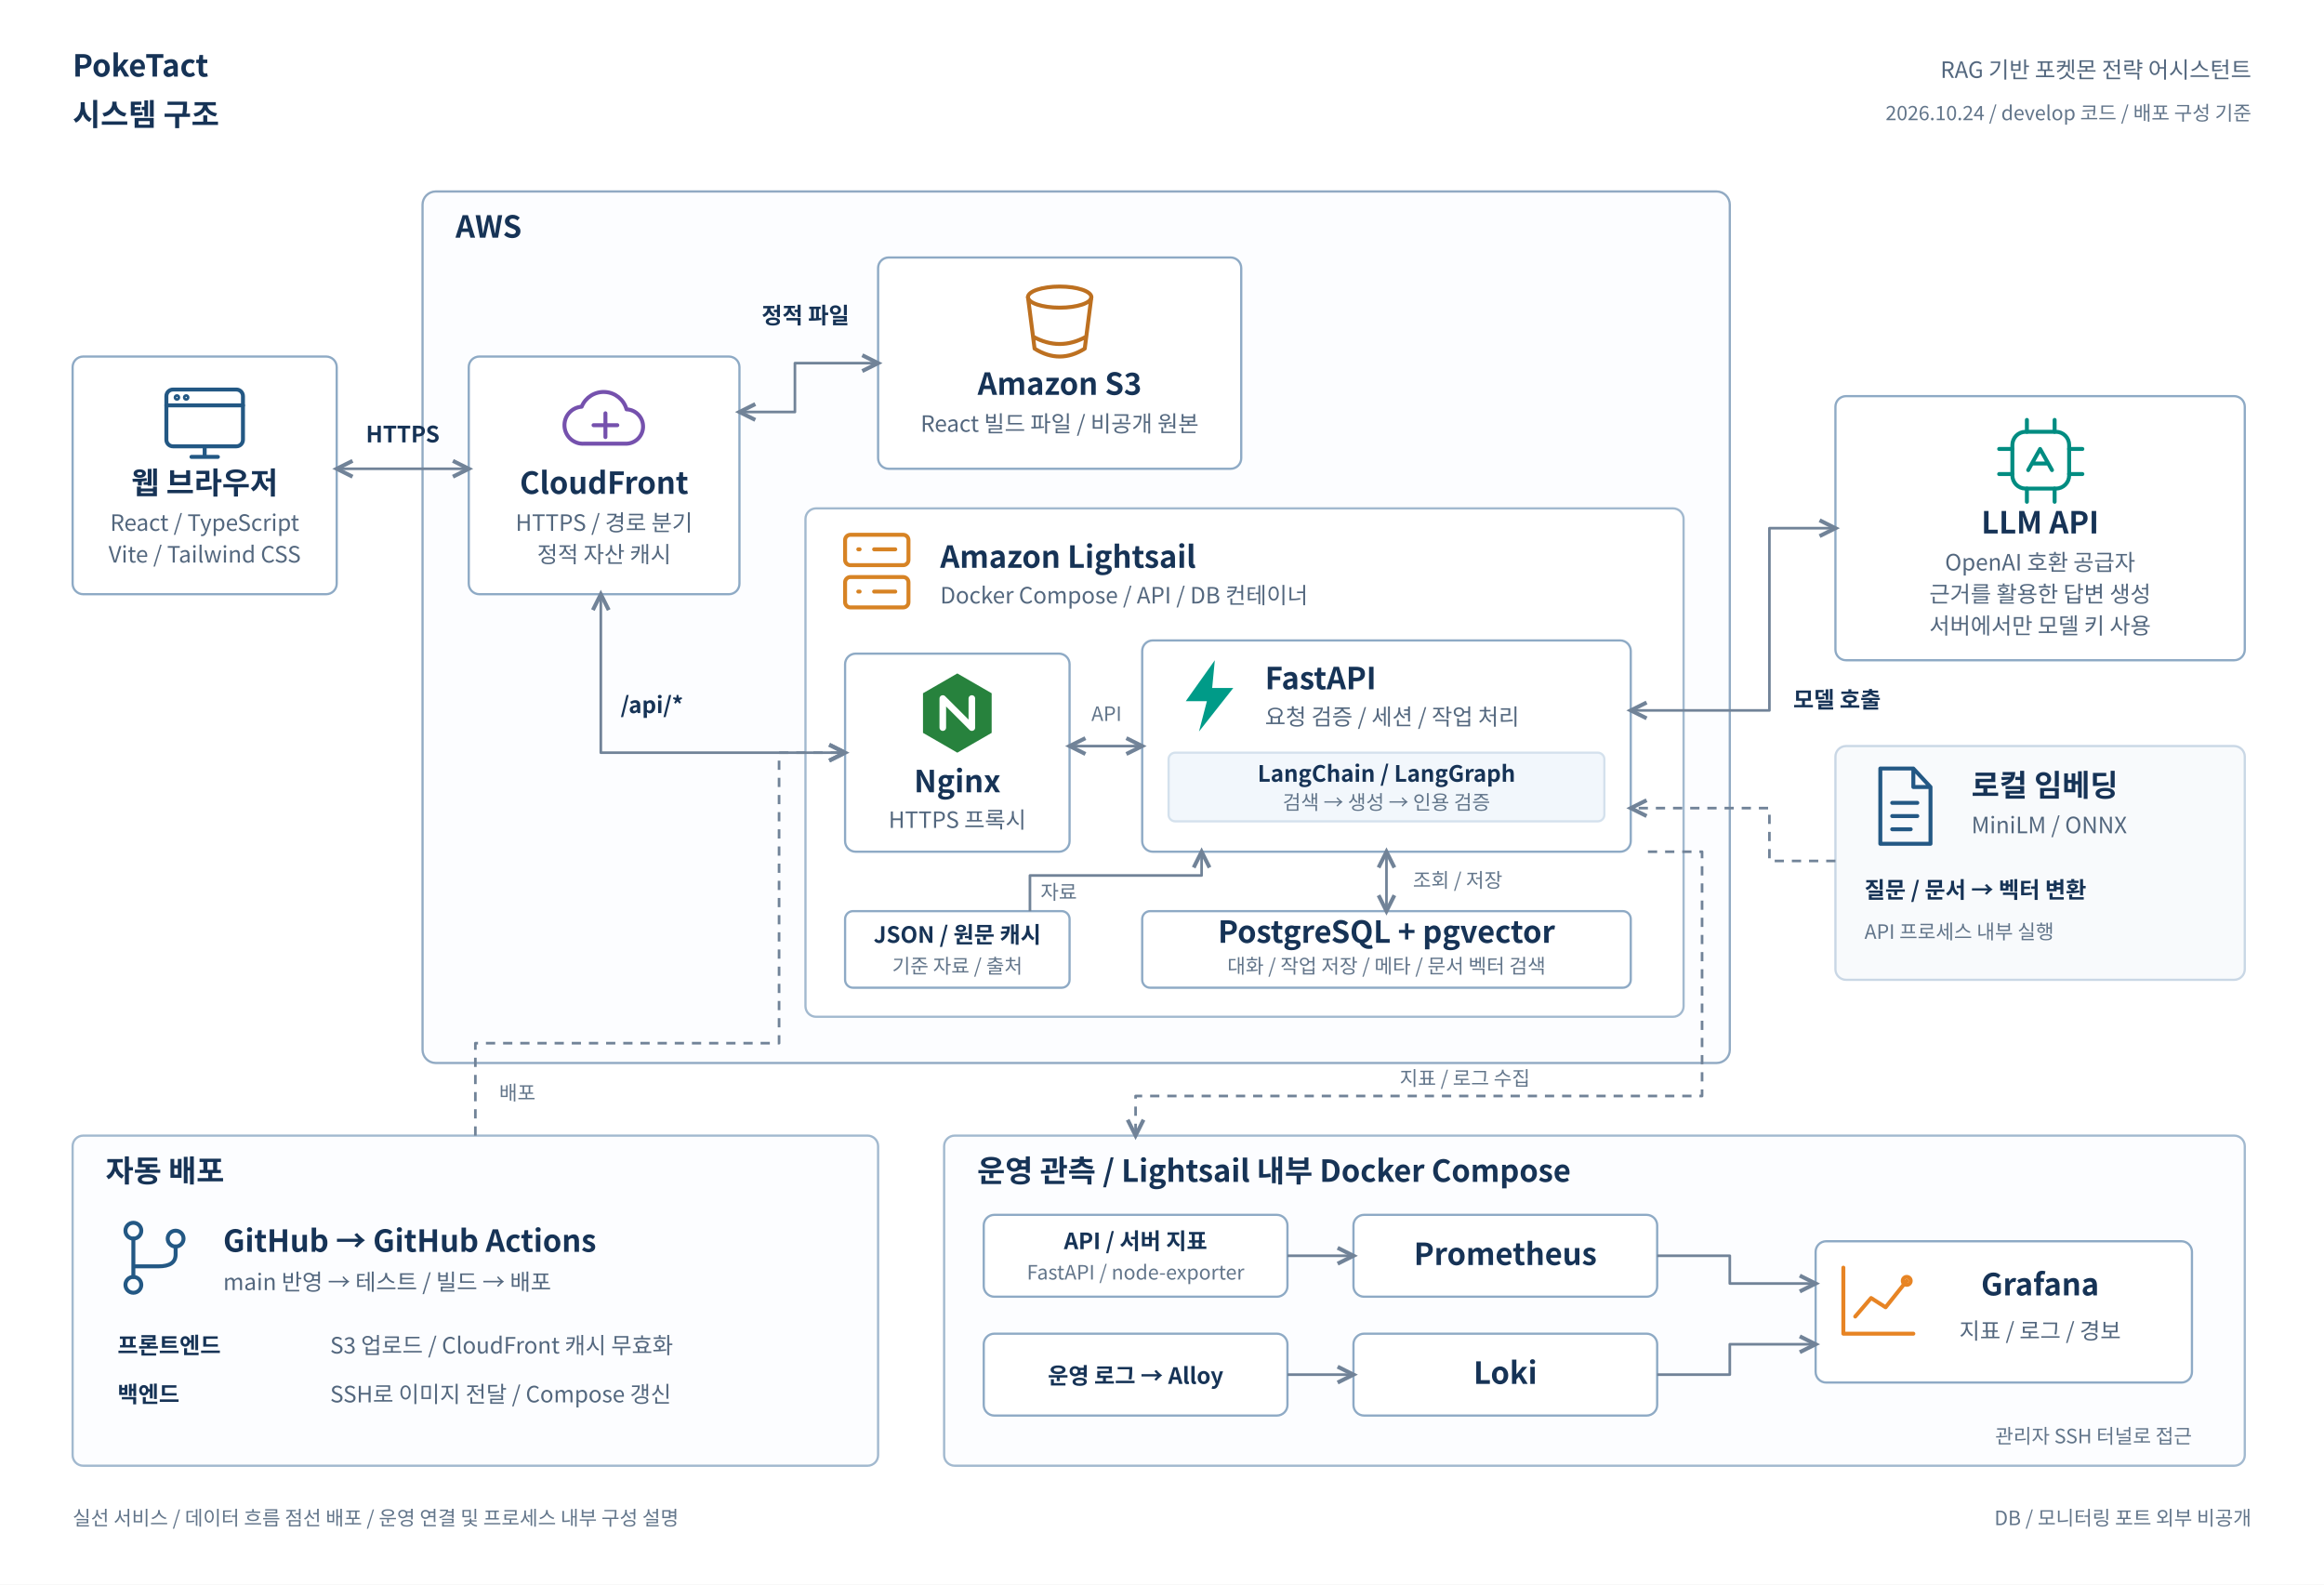
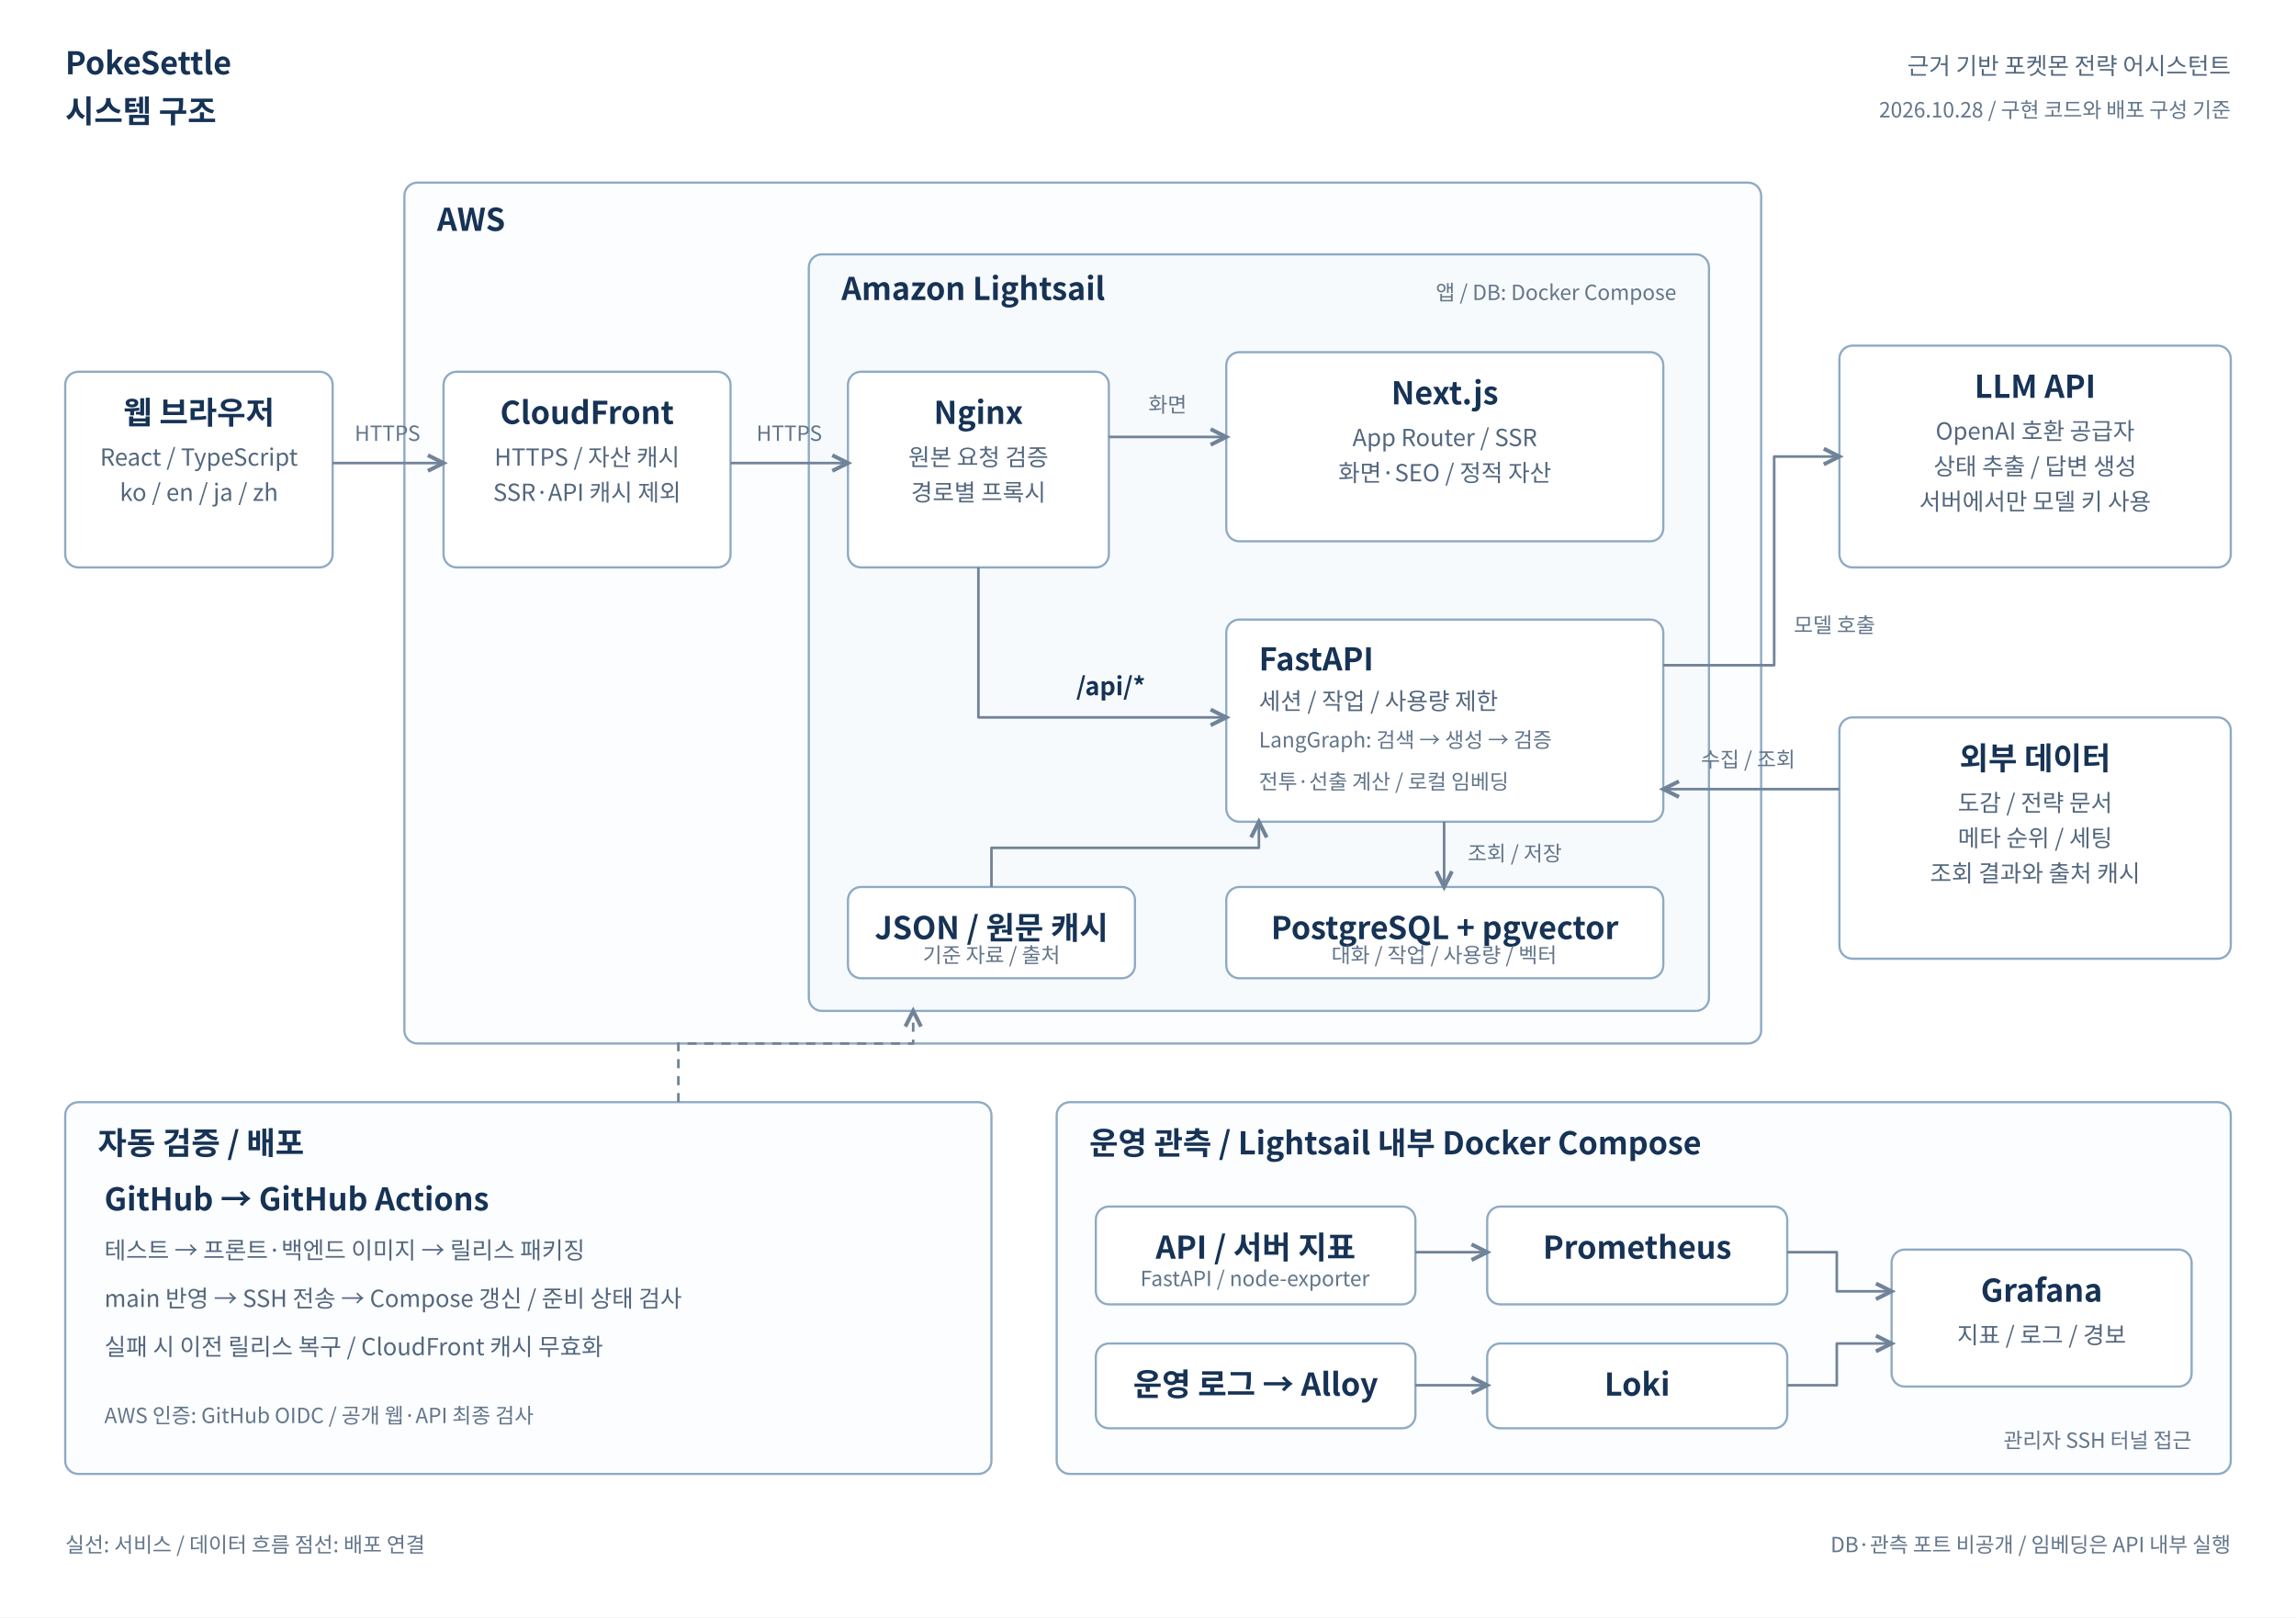
- <svg xmlns="http://www.w3.org/2000/svg" width="1760" height="1200" viewBox="0 0 1760 1200">
+ <svg xmlns="http://www.w3.org/2000/svg" width="1760" height="1240" viewBox="0 0 1760 1240" role="img" aria-labelledby="title desc">
  <defs>
-     <marker id="arrow" markerWidth="9" markerHeight="9" refX="7" refY="4" orient="auto-start-reverse">
-       <path d="M1 1L7 4L1 7" fill="none" stroke="#718398" stroke-width="1.5" />
+     <marker id="arrow" markerWidth="10" markerHeight="10" refX="8" refY="5" orient="auto-start-reverse">
+       <path d="M2 2L8 5L2 8" fill="none" stroke="#718398" stroke-width="1.5" />
    </marker>
-     <marker id="deploy" markerWidth="9" markerHeight="9" refX="7" refY="4" orient="auto">
-       <path d="M1 1L7 4L1 7" fill="none" stroke="#8794a8" stroke-width="1.5" />
-     </marker>
-     <style>text{font-family:'Apple SD Gothic Neo','Noto Sans CJK KR','Arial',sans-serif;fill:#163356} .title{font-size:23px;font-weight:700}.sub{font-size:17px;fill:#53677e}.label{font-size:17px;font-weight:600}.small{font-size:15px;fill:#62758a}.line{fill:none;stroke:#718398;stroke-width:2;stroke-linejoin:round;marker-end:url(#arrow)}.icon{fill:none;stroke:currentColor;stroke-width:3;stroke-linecap:round;stroke-linejoin:round}</style>
+     <style>text{font-family:'Apple SD Gothic Neo','Noto Sans CJK KR',Arial,sans-serif;fill:#163356}.title{font-size:24px;font-weight:700}.sub{font-size:18px;fill:#53677e}.small{font-size:16px;fill:#62758a}.label{font-size:19px;font-weight:600}.line{fill:none;stroke:#718398;stroke-width:2;stroke-linejoin:round;marker-end:url(#arrow)}</style>
  </defs>
-   <rect width="1760" height="1200" fill="white" />
-   <text x="55" y="58" class="title" text-anchor="start">PokeTact</text>
-   <text x="55" y="95" class="title" text-anchor="start">시스템 구조</text>
-   <text x="1705" y="59" class="sub" text-anchor="end">RAG 기반 포켓몬 전략 어시스턴트</text>
-   <text x="1705" y="91" class="small" text-anchor="end">2026.10.24 / develop 코드 / 배포 구성 기준</text>
-   <rect x="320" y="145" width="990" height="660" rx="10" fill="#fcfdff" stroke="#91aac3" stroke-width="1.7" />
-   <text x="345" y="180" class="title" text-anchor="start">AWS</text>
-   <rect x="610" y="385" width="665" height="385" rx="8" fill="#fff" stroke="#a2b9cf" stroke-width="1.7" />
-   <g transform="translate(632 400)" class="icon" color="#d78324">
-     <rect x="8" y="5" width="48" height="23" rx="4" />
-     <rect x="8" y="37" width="48" height="23" rx="4" />
-     <path d="M18 16H19M18 48H19M30 16H46M30 48H46" />
-   </g>
-   <text x="712" y="430" class="title" text-anchor="start">Amazon Lightsail</text>
-   <text x="712" y="457" class="sub" text-anchor="start">Docker Compose / API / DB 컨테이너</text>
-   <rect x="55" y="270" width="200" height="180" rx="8" fill="white" stroke="#8eaac5" stroke-width="1.7" />
-   <g transform="translate(123.0 287)" class="icon" color="#235884">
-     <rect x="3" y="8" width="58" height="43" rx="5" />
-     <path d="M3 20H61" />
-     <circle cx="11" cy="14" r="1" />
-     <circle cx="18" cy="14" r="1" />
-     <path d="M22 59H42M32 51V59" />
-   </g>
-   <text x="155.0" y="374" class="title" text-anchor="middle">웹 브라우저</text>
-   <text x="155.0" y="402" class="sub" text-anchor="middle">React / TypeScript</text>
-   <text x="155.0" y="426" class="sub" text-anchor="middle">Vite / Tailwind CSS</text>
-   <rect x="355" y="270" width="205" height="180" rx="8" fill="white" stroke="#8eaac5" stroke-width="1.7" />
-   <g transform="translate(425.5 287)" class="icon" color="#7551ad">
-     <path d="M17 49H48a13 13 0 0 0 1-26 18 18 0 0 0-34-2 14 14 0 0 0 2 28Z" />
-     <path d="M24 35H42M33 26V44" />
-   </g>
-   <text x="457.5" y="374" class="title" text-anchor="middle">CloudFront</text>
-   <text x="457.5" y="402" class="sub" text-anchor="middle">HTTPS / 경로 분기</text>
-   <text x="457.5" y="426" class="sub" text-anchor="middle">정적 자산 캐시</text>
-   <rect x="665" y="195" width="275" height="160" rx="8" fill="white" stroke="#8eaac5" stroke-width="1.7" />
-   <g transform="translate(770.5 212)" class="icon" color="#bd7020">
-     <ellipse cx="32" cy="13" rx="24" ry="8" />
-     <path d="M8 13L13 52Q32 64 51 52L56 13M12 43Q32 54 52 43" />
-   </g>
-   <text x="802.5" y="299" class="title" text-anchor="middle">Amazon S3</text>
-   <text x="802.5" y="327" class="sub" text-anchor="middle">React 빌드 파일 / 비공개 원본</text>
-   <path d="M255 355H355" class="line" marker-start="url(#arrow)" />
-   <text x="305" y="335" class="label" text-anchor="middle">HTTPS</text>
-   <path d="M560 312H602V275H665" class="line" marker-start="url(#arrow)" />
-   <text x="610" y="245" class="label" text-anchor="middle">정적 파일</text>
-   <path d="M455 450V570H640" class="line" marker-start="url(#arrow)" />
-   <text x="470" y="540" class="label" text-anchor="start">/api/*</text>
-   <rect x="640" y="495" width="170" height="150" rx="8" fill="white" stroke="#8eaac5" stroke-width="1.7" />
-   <g transform="translate(693 506)" class="icon" color="#235884">
-     <path d="M32 4L58 19V49L32 64L6 49V19Z" fill="#27823d" stroke="none" />
-     <path d="M21 45V23L43 45V23" stroke="white" stroke-width="5" />
-   </g>
-   <text x="725" y="600" class="title" text-anchor="middle">Nginx</text>
-   <text x="725" y="627" class="sub" text-anchor="middle">HTTPS 프록시</text>
-   <rect x="865" y="485" width="370" height="160" rx="8" fill="white" stroke="#8eaac5" stroke-width="1.7" />
-   <g transform="translate(883 495)" class="icon" color="#235884">
-     <path d="M37 5L15 36H31L25 59L51 26H35Z" fill="#009b88" stroke="none" />
-   </g>
-   <text x="958" y="522" class="title" text-anchor="start">FastAPI</text>
-   <text x="958" y="549" class="sub" text-anchor="start">요청 검증 / 세션 / 작업 처리</text>
-   <rect x="885" y="570" width="330" height="52" rx="5" fill="#f2f7fc" stroke="#d4e1ed" stroke-width="1.7" />
-   <text x="1050" y="592" class="label" text-anchor="middle">LangChain / LangGraph</text>
-   <text x="1050" y="613" class="small" text-anchor="middle">검색 → 생성 → 인용 검증</text>
-   <path d="M810 565H865" class="line" marker-start="url(#arrow)" />
-   <text x="838" y="546" class="small" text-anchor="middle">API</text>
-   <rect x="640" y="690" width="170" height="58" rx="6" fill="#fff" stroke="#8eaac5" stroke-width="1.7" />
-   <text x="725" y="714" class="label" text-anchor="middle">JSON / 원문 캐시</text>
-   <text x="725" y="737" class="small" text-anchor="middle">기준 자료 / 출처</text>
-   <rect x="865" y="690" width="370" height="58" rx="6" fill="#fff" stroke="#8eaac5" stroke-width="1.7" />
-   <text x="1050" y="714" class="title" text-anchor="middle">PostgreSQL + pgvector</text>
-   <text x="1050" y="737" class="small" text-anchor="middle">대화 / 작업 저장 / 메타 / 문서 벡터 검색</text>
-   <path d="M1050 645V690" class="line" marker-start="url(#arrow)" />
-   <text x="1070" y="672" class="small" text-anchor="start">조회 / 저장</text>
-   <path d="M780 690V663H910V645" class="line" />
-   <text x="788" y="681" class="small" text-anchor="start">자료</text>
-   <rect x="1390" y="300" width="310" height="200" rx="8" fill="white" stroke="#8eaac5" stroke-width="1.7" />
-   <g transform="translate(1513.0 317)" class="icon" color="#008c81">
-     <rect x="11" y="10" width="43" height="43" rx="10" />
-     <path d="M22 1V10M43 1V10M22 53V63M43 53V63M1 23H11M1 42H11M54 23H64M54 42H64" />
-     <path d="M23 39L32 23L41 39M26 34H38" />
-   </g>
-   <text x="1545.0" y="404" class="title" text-anchor="middle">LLM API</text>
-   <text x="1545.0" y="432" class="sub" text-anchor="middle">OpenAI 호환 공급자</text>
-   <text x="1545.0" y="456" class="sub" text-anchor="middle">근거를 활용한 답변 생성</text>
-   <text x="1545.0" y="480" class="sub" text-anchor="middle">서버에서만 모델 키 사용</text>
-   <path d="M1235 538H1340V400H1390" class="line" marker-start="url(#arrow)" />
-   <text x="1358" y="536" class="label" text-anchor="start">모델 호출</text>
-   <rect x="1390" y="565" width="310" height="177" rx="8" fill="#f8fafc" stroke="#c9d7e5" stroke-width="1.7" />
-   <g transform="translate(1408 579)" class="icon" color="#235884">
-     <path d="M16 3H41L54 17V60H16ZM41 3V17H54M25 29H44M25 39H44M25 49H39" />
-   </g>
-   <text x="1493" y="603" class="title" text-anchor="start">로컬 임베딩</text>
-   <text x="1493" y="631" class="sub" text-anchor="start">MiniLM / ONNX</text>
-   <text x="1412" y="680" class="label" text-anchor="start">질문 / 문서 → 벡터 변환</text>
-   <text x="1412" y="711" class="small" text-anchor="start">API 프로세스 내부 실행</text>
-   <path d="M1390 652H1340V612H1235" class="line" stroke-dasharray="7 6" />
-   <rect x="55" y="860" width="610" height="250" rx="8" fill="#fcfdff" stroke="#a2b9cf" stroke-width="1.7" />
-   <text x="80" y="895" class="title" text-anchor="start">자동 배포</text>
-   <g transform="translate(85 920)" class="icon" color="#235884">
-     <circle cx="16" cy="12" r="6" />
-     <circle cx="48" cy="18" r="6" />
-     <circle cx="16" cy="53" r="6" />
-     <path d="M16 18V47M48 24V30Q48 39 35 39H16" />
-   </g>
-   <text x="169" y="948" class="title" text-anchor="start">GitHub → GitHub Actions</text>
-   <text x="169" y="977" class="sub" text-anchor="start">main 반영 → 테스트 / 빌드 → 배포</text>
-   <text x="89" y="1025" class="label" text-anchor="start">프론트엔드</text>
-   <text x="250" y="1025" class="sub" text-anchor="start">S3 업로드 / CloudFront 캐시 무효화</text>
-   <text x="89" y="1062" class="label" text-anchor="start">백엔드</text>
-   <text x="250" y="1062" class="sub" text-anchor="start">SSH로 이미지 전달 / Compose 갱신</text>
-   <path d="M360 860V790H590V570H640" class="line" stroke-dasharray="7 6" />
-   <text x="378" y="833" class="small" text-anchor="start">배포</text>
-   <rect x="715" y="860" width="985" height="250" rx="8" fill="#fcfdff" stroke="#a2b9cf" stroke-width="1.7" />
-   <text x="740" y="895" class="title" text-anchor="start">운영 관측 / Lightsail 내부 Docker Compose</text>
-   <rect x="745" y="920" width="230" height="62" rx="8" fill="white" stroke="#8eaac5" stroke-width="1.7" />
-   <text x="860" y="946" class="label" text-anchor="middle">API / 서버 지표</text>
-   <text x="860" y="969" class="small" text-anchor="middle">FastAPI / node-exporter</text>
-   <rect x="1025" y="920" width="230" height="62" rx="8" fill="white" stroke="#8eaac5" stroke-width="1.7" />
-   <text x="1140" y="958" class="title" text-anchor="middle">Prometheus</text>
-   <rect x="745" y="1010" width="230" height="62" rx="8" fill="white" stroke="#8eaac5" stroke-width="1.7" />
-   <text x="860" y="1048" class="label" text-anchor="middle">운영 로그 → Alloy</text>
-   <rect x="1025" y="1010" width="230" height="62" rx="8" fill="white" stroke="#8eaac5" stroke-width="1.7" />
-   <text x="1140" y="1048" class="title" text-anchor="middle">Loki</text>
-   <rect x="1375" y="940" width="285" height="107" rx="8" fill="white" stroke="#8eaac5" stroke-width="1.7" />
-   <g transform="translate(1388 954)" class="icon" color="#e78424">
-     <path d="M8 6V56H61M17 43L29 29L40 36L56 16" />
-     <circle cx="56" cy="16" r="3" />
-   </g>
-   <text x="1545" y="981" class="title" text-anchor="middle">Grafana</text>
-   <text x="1545" y="1014" class="sub" text-anchor="middle">지표 / 로그 / 경보</text>
-   <path d="M975 951H1025" class="line" />
-   <path d="M975 1041H1025" class="line" />
-   <path d="M1255 951H1310V972H1375" class="line" />
-   <path d="M1255 1041H1310V1018H1375" class="line" />
-   <text x="1660" y="1093" class="small" text-anchor="end">관리자 SSH 터널로 접근</text>
-   <path d="M1248 645H1289V830H860V860" class="line" stroke-dasharray="7 6" />
-   <text x="1060" y="822" class="small" text-anchor="start">지표 / 로그 수집</text>
-   <text x="55" y="1155" class="small" text-anchor="start">실선  서비스 / 데이터 흐름     점선  배포 / 운영 연결 및 프로세스 내부 구성 설명</text>
-   <text x="1705" y="1155" class="small" text-anchor="end">DB / 모니터링 포트 외부 비공개</text>
+   <rect width="1760" height="1240" fill="white" />
+   <text x="50" y="57" class="title" text-anchor="start">PokeSettle</text>
+   <text x="50" y="94" class="title" text-anchor="start">시스템 구조</text>
+   <text x="1710" y="57" class="sub" text-anchor="end">근거 기반 포켓몬 전략 어시스턴트</text>
+   <text x="1710" y="90" class="small" text-anchor="end">2026.10.28 / 구현 코드와 배포 구성 기준</text>
+   <rect x="310" y="140" width="1040" height="660" rx="10" fill="#fcfdff" stroke="#8eaac5" stroke-width="1.7" />
+   <text x="335" y="177" class="title" text-anchor="start">AWS</text>
+   <rect x="620" y="195" width="690" height="580" rx="10" fill="#f7fafc" stroke="#8eaac5" stroke-width="1.7" />
+   <text x="645" y="230" class="title" text-anchor="start">Amazon Lightsail</text>
+   <text x="1285" y="230" class="small" text-anchor="end">앱 / DB: Docker Compose</text>
+   <rect x="50" y="285" width="205" height="150" rx="10" fill="white" stroke="#8eaac5" stroke-width="1.7" />
+   <text x="152.5" y="325" class="title" text-anchor="middle">웹 브라우저</text>
+   <text x="152.5" y="357" class="sub" text-anchor="middle">React / TypeScript</text>
+   <text x="152.5" y="384" class="sub" text-anchor="middle">ko / en / ja / zh</text>
+   <rect x="340" y="285" width="220" height="150" rx="10" fill="white" stroke="#8eaac5" stroke-width="1.7" />
+   <text x="450.0" y="325" class="title" text-anchor="middle">CloudFront</text>
+   <text x="450.0" y="357" class="sub" text-anchor="middle">HTTPS / 자산 캐시</text>
+   <text x="450.0" y="384" class="sub" text-anchor="middle">SSR·API 캐시 제외</text>
+   <rect x="650" y="285" width="200" height="150" rx="10" fill="white" stroke="#8eaac5" stroke-width="1.7" />
+   <text x="750.0" y="325" class="title" text-anchor="middle">Nginx</text>
+   <text x="750.0" y="357" class="sub" text-anchor="middle">원본 요청 검증</text>
+   <text x="750.0" y="384" class="sub" text-anchor="middle">경로별 프록시</text>
+   <rect x="940" y="270" width="335" height="145" rx="10" fill="white" stroke="#8eaac5" stroke-width="1.7" />
+   <text x="1107.5" y="310" class="title" text-anchor="middle">Next.js</text>
+   <text x="1107.5" y="342" class="sub" text-anchor="middle">App Router / SSR</text>
+   <text x="1107.5" y="369" class="sub" text-anchor="middle">화면·SEO / 정적 자산</text>
+   <path d="M255 355H340" class="line" />
+   <text x="297" y="338" class="small" text-anchor="middle">HTTPS</text>
+   <path d="M560 355H650" class="line" />
+   <text x="605" y="338" class="small" text-anchor="middle">HTTPS</text>
+   <path d="M850 335H940" class="line" />
+   <text x="895" y="316" class="small" text-anchor="middle">화면</text>
+   <rect x="940" y="475" width="335" height="155" rx="10" fill="white" stroke="#8eaac5" stroke-width="1.7" />
+   <text x="965" y="514" class="title" text-anchor="start">FastAPI</text>
+   <text x="965" y="544" class="sub" text-anchor="start">세션 / 작업 / 사용량 제한</text>
+   <text x="965" y="573" class="small" text-anchor="start">LangGraph: 검색 → 생성 → 검증</text>
+   <text x="965" y="605" class="small" text-anchor="start">전투·선출 계산 / 로컬 임베딩</text>
+   <path d="M750 435V550H940" class="line" />
+   <text x="825" y="533" class="label" text-anchor="start">/api/*</text>
+   <rect x="650" y="680" width="220" height="70" rx="10" fill="white" stroke="#8eaac5" stroke-width="1.7" />
+   <text x="760.0" y="720" class="title" text-anchor="middle">JSON / 원문 캐시</text>
+   <text x="760" y="738" class="small" text-anchor="middle">기준 자료 / 출처</text>
+   <rect x="940" y="680" width="335" height="70" rx="10" fill="white" stroke="#8eaac5" stroke-width="1.7" />
+   <text x="1107.5" y="720" class="title" text-anchor="middle">PostgreSQL + pgvector</text>
+   <text x="1107" y="738" class="small" text-anchor="middle">대화 / 작업 / 사용량 / 벡터</text>
+   <path d="M1107 630V680" class="line" />
+   <text x="1125" y="660" class="small" text-anchor="start">조회 / 저장</text>
+   <path d="M760 680V650H965V630" class="line" />
+   <rect x="1410" y="265" width="300" height="170" rx="10" fill="white" stroke="#8eaac5" stroke-width="1.7" />
+   <text x="1560.0" y="305" class="title" text-anchor="middle">LLM API</text>
+   <text x="1560.0" y="337" class="sub" text-anchor="middle">OpenAI 호환 공급자</text>
+   <text x="1560.0" y="364" class="sub" text-anchor="middle">상태 추출 / 답변 생성</text>
+   <text x="1560.0" y="391" class="sub" text-anchor="middle">서버에서만 모델 키 사용</text>
+   <path d="M1275 510H1360V350H1410" class="line" />
+   <text x="1375" y="485" class="small" text-anchor="start">모델 호출</text>
+   <rect x="1410" y="550" width="300" height="185" rx="10" fill="white" stroke="#8eaac5" stroke-width="1.7" />
+   <text x="1560.0" y="590" class="title" text-anchor="middle">외부 데이터</text>
+   <text x="1560.0" y="622" class="sub" text-anchor="middle">도감 / 전략 문서</text>
+   <text x="1560.0" y="649" class="sub" text-anchor="middle">메타 순위 / 세팅</text>
+   <text x="1560.0" y="676" class="sub" text-anchor="middle">조회 결과와 출처 캐시</text>
+   <path d="M1410 605H1275" class="line" />
+   <text x="1340" y="588" class="small" text-anchor="middle">수집 / 조회</text>
+   <rect x="50" y="845" width="710" height="285" rx="10" fill="#fcfdff" stroke="#8eaac5" stroke-width="1.7" />
+   <text x="75" y="885" class="title" text-anchor="start">자동 검증 / 배포</text>
+   <text x="80" y="928" class="title" text-anchor="start">GitHub → GitHub Actions</text>
+   <text x="80" y="965" class="sub" text-anchor="start">테스트 → 프론트·백엔드 이미지 → 릴리스 패키징</text>
+   <text x="80" y="1002" class="sub" text-anchor="start">main 반영 → SSH 전송 → Compose 갱신 / 준비 상태 검사</text>
+   <text x="80" y="1039" class="sub" text-anchor="start">실패 시 이전 릴리스 복구 / CloudFront 캐시 무효화</text>
+   <text x="80" y="1091" class="small" text-anchor="start">AWS 인증: GitHub OIDC / 공개 웹·API 최종 검사</text>
+   <path d="M520 845V800H700V775" class="line" stroke-dasharray="7 6" />
+   <rect x="810" y="845" width="900" height="285" rx="10" fill="#fcfdff" stroke="#8eaac5" stroke-width="1.7" />
+   <text x="835" y="885" class="title" text-anchor="start">운영 관측 / Lightsail 내부 Docker Compose</text>
+   <rect x="840" y="925" width="245" height="75" rx="10" fill="white" stroke="#8eaac5" stroke-width="1.7" />
+   <text x="962.5" y="965" class="title" text-anchor="middle">API / 서버 지표</text>
+   <text x="962" y="986" class="small" text-anchor="middle">FastAPI / node-exporter</text>
+   <rect x="1140" y="925" width="230" height="75" rx="10" fill="white" stroke="#8eaac5" stroke-width="1.7" />
+   <text x="1255.0" y="965" class="title" text-anchor="middle">Prometheus</text>
+   <rect x="840" y="1030" width="245" height="65" rx="10" fill="white" stroke="#8eaac5" stroke-width="1.7" />
+   <text x="962.5" y="1070" class="title" text-anchor="middle">운영 로그 → Alloy</text>
+   <rect x="1140" y="1030" width="230" height="65" rx="10" fill="white" stroke="#8eaac5" stroke-width="1.7" />
+   <text x="1255.0" y="1070" class="title" text-anchor="middle">Loki</text>
+   <rect x="1450" y="958" width="230" height="105" rx="10" fill="white" stroke="#8eaac5" stroke-width="1.7" />
+   <text x="1565.0" y="998" class="title" text-anchor="middle">Grafana</text>
+   <text x="1565.0" y="1030" class="sub" text-anchor="middle">지표 / 로그 / 경보</text>
+   <path d="M1085 960H1140" class="line" />
+   <path d="M1085 1062H1140" class="line" />
+   <path d="M1370 960H1408V990H1450" class="line" />
+   <path d="M1370 1062H1408V1030H1450" class="line" />
+   <text x="1680" y="1110" class="small" text-anchor="end">관리자 SSH 터널 접근</text>
+   <text x="50" y="1190" class="small" text-anchor="start">실선: 서비스 / 데이터 흐름     점선: 배포 연결</text>
+   <text x="1710" y="1190" class="small" text-anchor="end">DB·관측 포트 비공개 / 임베딩은 API 내부 실행</text>
</svg>
